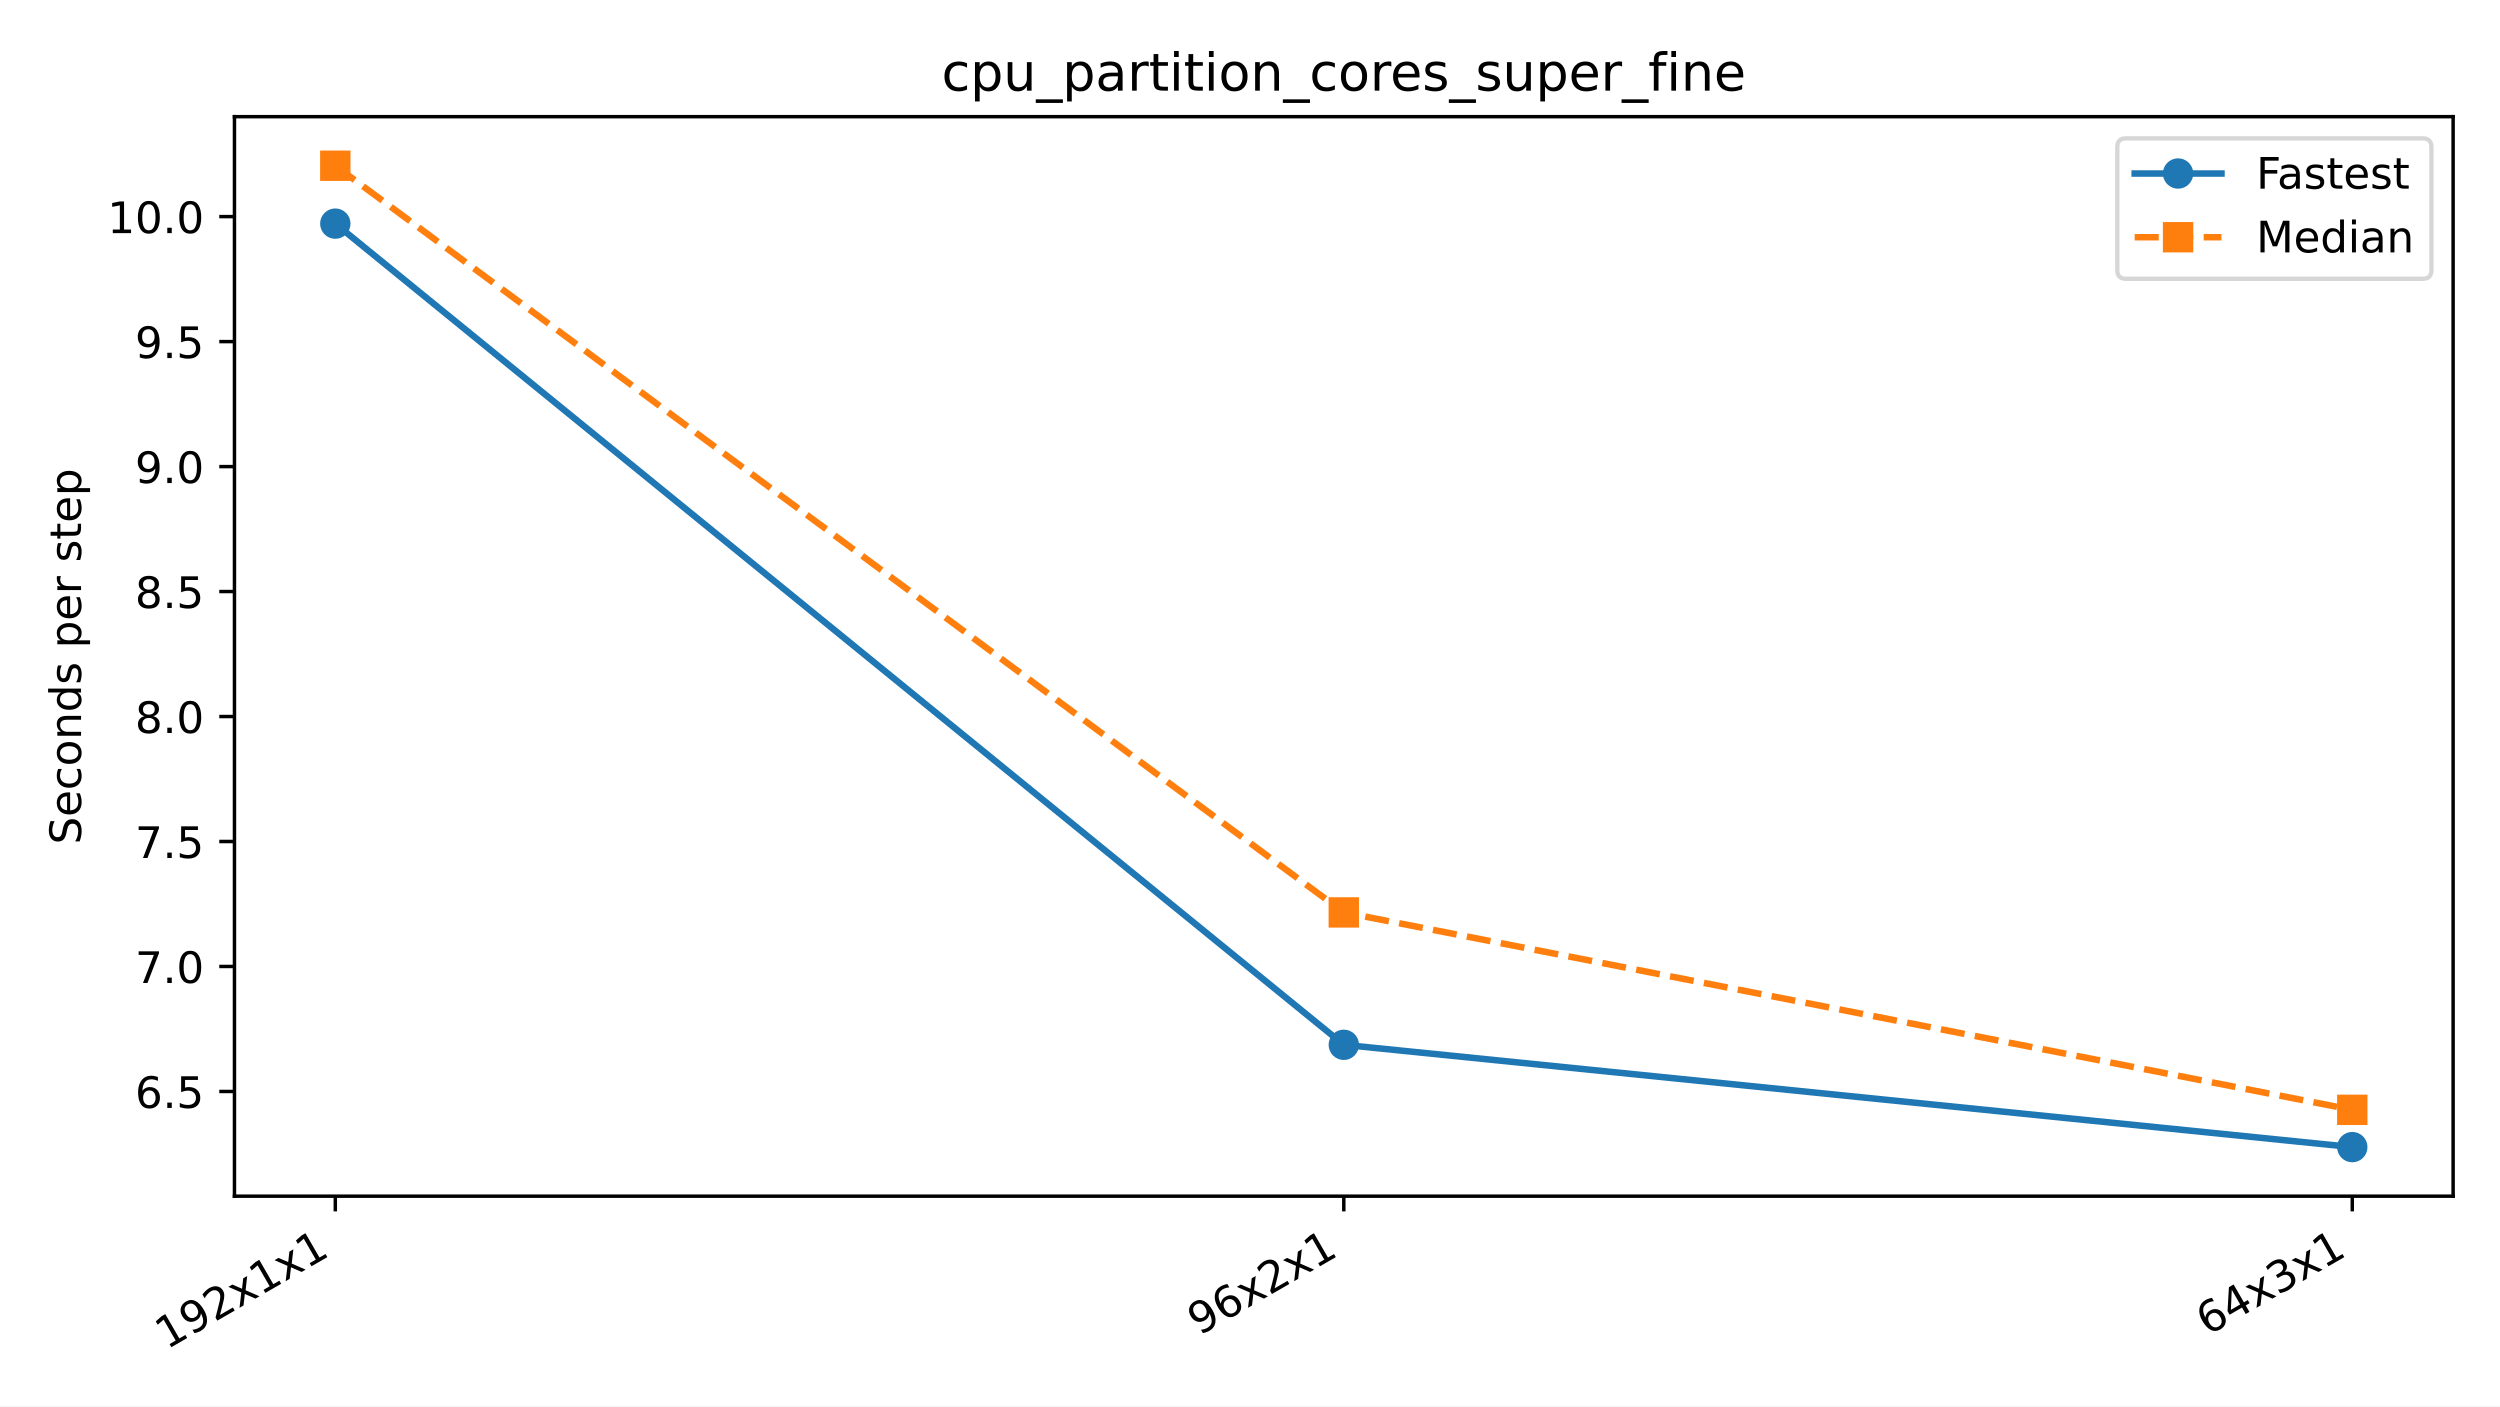
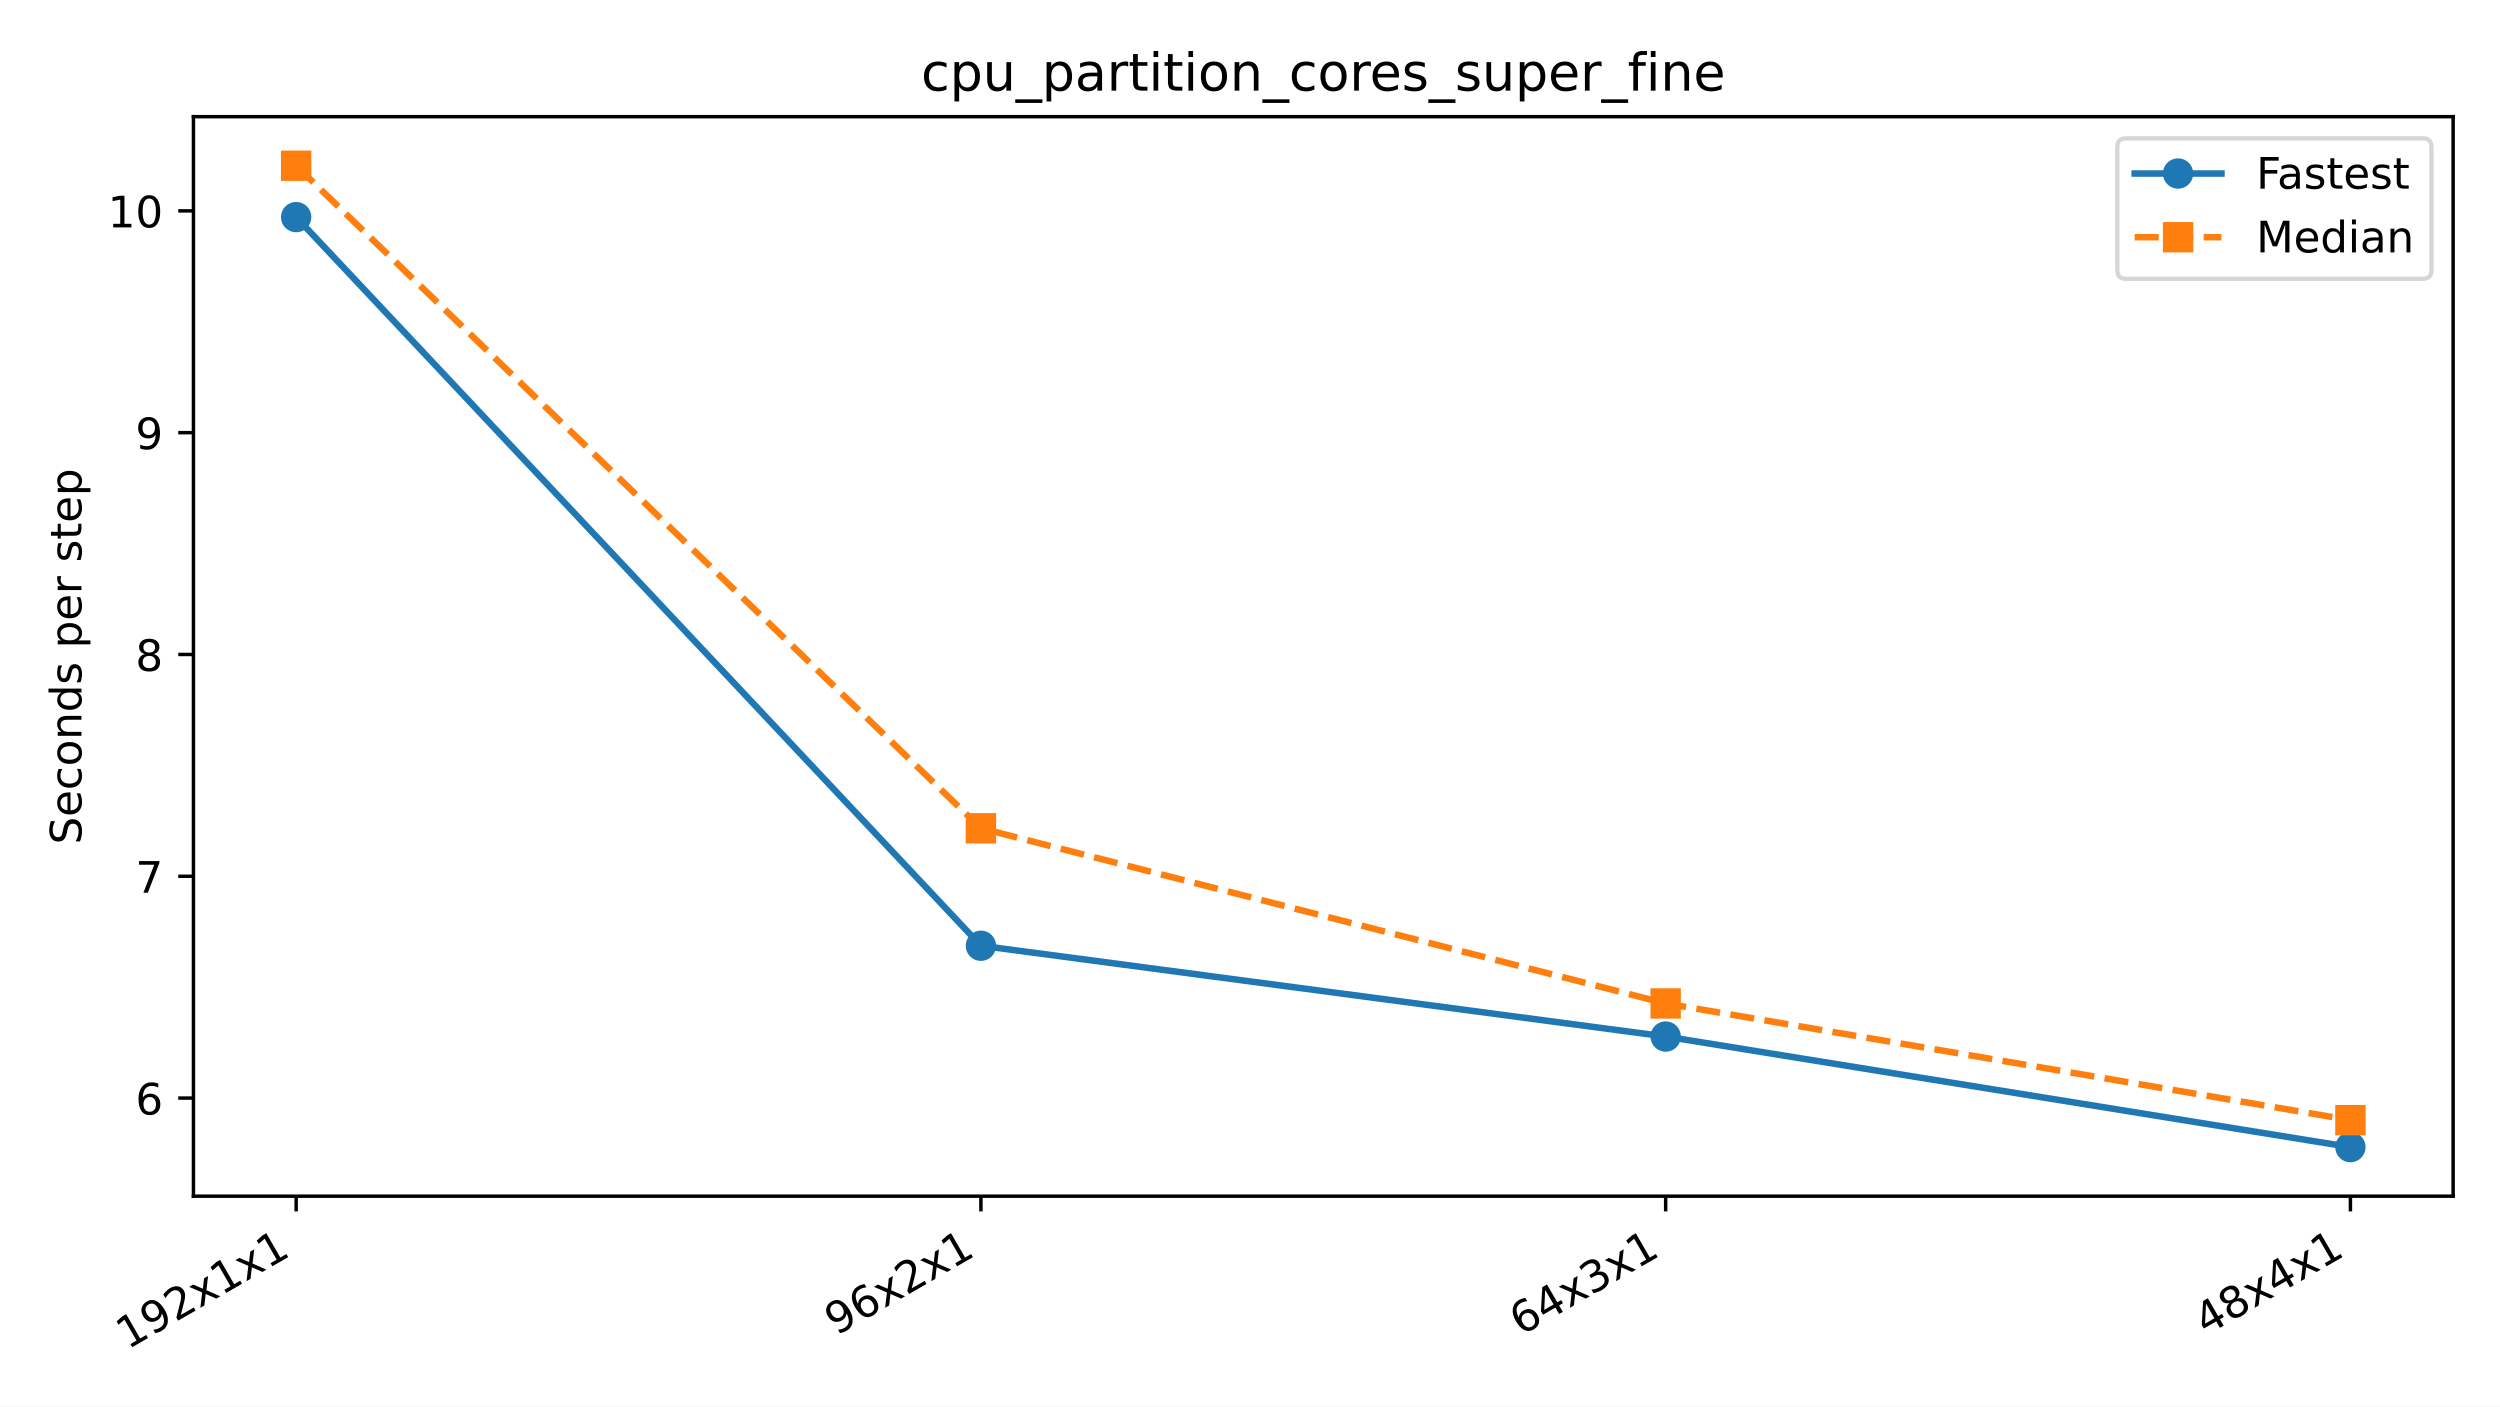
<svg xmlns="http://www.w3.org/2000/svg" xmlns:xlink="http://www.w3.org/1999/xlink" width="576pt" height="324pt" viewBox="0 0 576 324" version="1.1">
  <defs>
    <style type="text/css">*{stroke-linejoin: round; stroke-linecap: butt}</style>
  </defs>
  <g id="figure_1">
    <g id="patch_1">
      <path d="M 0 324 L 576 324 L 576 0 L 0 0 z " style="fill: #ffffff" />
    </g>
    <g id="axes_1">
      <g id="patch_2">
-         <path d="M 54.02 275.6 L 565.2 275.6 L 565.2 26.88 L 54.02 26.88 z " style="fill: #ffffff" />
+         <path d="M 44.57 275.6 L 565.2 275.6 L 565.2 26.88 L 44.57 26.88 z " style="fill: #ffffff" />
      </g>
      <g id="matplotlib.axis_1">
        <g id="xtick_1">
          <g id="line2d_1">
            <defs>
              <path id="m915a4b6a7f" d="M 0 0 L 0 3.5 " style="stroke: #000000; stroke-width: 0.8" />
            </defs>
            <g>
-               <use xlink:href="#m915a4b6a7f" x="77.255" y="275.6" style="stroke: #000000; stroke-width: 0.8" />
+               <use xlink:href="#m915a4b6a7f" x="68.235" y="275.6" style="stroke: #000000; stroke-width: 0.8" />
            </g>
          </g>
          <g id="text_1">
-             <text style="font-size: 10px; font-family: 'DejaVu Sans', 'Bitstream Vera Sans', 'Computer Modern Sans Serif', 'Lucida Grande', 'Verdana', 'Geneva', 'Lucid', 'Arial', 'Helvetica', 'Avant Garde', sans-serif" transform="translate(38.4136 311.0059) rotate(-30)">192x1x1</text>
+             <text style="font-size: 10px; font-family: 'DejaVu Sans', 'Bitstream Vera Sans', 'Computer Modern Sans Serif', 'Lucida Grande', 'Verdana', 'Geneva', 'Lucid', 'Arial', 'Helvetica', 'Avant Garde', sans-serif" transform="translate(29.39315 311.0059) rotate(-30)">192x1x1</text>
          </g>
        </g>
        <g id="xtick_2">
          <g id="line2d_2">
            <g>
-               <use xlink:href="#m915a4b6a7f" x="309.61" y="275.6" style="stroke: #000000; stroke-width: 0.8" />
+               <use xlink:href="#m915a4b6a7f" x="226.002" y="275.6" style="stroke: #000000; stroke-width: 0.8" />
            </g>
          </g>
          <g id="text_2">
-             <text style="font-size: 10px; font-family: 'DejaVu Sans', 'Bitstream Vera Sans', 'Computer Modern Sans Serif', 'Lucida Grande', 'Verdana', 'Geneva', 'Lucid', 'Arial', 'Helvetica', 'Avant Garde', sans-serif" transform="translate(276.2782 307.8247) rotate(-30)">96x2x1</text>
+             <text style="font-size: 10px; font-family: 'DejaVu Sans', 'Bitstream Vera Sans', 'Computer Modern Sans Serif', 'Lucida Grande', 'Verdana', 'Geneva', 'Lucid', 'Arial', 'Helvetica', 'Avant Garde', sans-serif" transform="translate(192.6699 307.8247) rotate(-30)">96x2x1</text>
          </g>
        </g>
        <g id="xtick_3">
          <g id="line2d_3">
            <g>
-               <use xlink:href="#m915a4b6a7f" x="541.965" y="275.6" style="stroke: #000000; stroke-width: 0.8" />
+               <use xlink:href="#m915a4b6a7f" x="383.768" y="275.6" style="stroke: #000000; stroke-width: 0.8" />
            </g>
          </g>
          <g id="text_3">
-             <text style="font-size: 10px; font-family: 'DejaVu Sans', 'Bitstream Vera Sans', 'Computer Modern Sans Serif', 'Lucida Grande', 'Verdana', 'Geneva', 'Lucid', 'Arial', 'Helvetica', 'Avant Garde', sans-serif" transform="translate(508.6328 307.8247) rotate(-30)">64x3x1</text>
+             <text style="font-size: 10px; font-family: 'DejaVu Sans', 'Bitstream Vera Sans', 'Computer Modern Sans Serif', 'Lucida Grande', 'Verdana', 'Geneva', 'Lucid', 'Arial', 'Helvetica', 'Avant Garde', sans-serif" transform="translate(350.4366 307.8247) rotate(-30)">64x3x1</text>
+           </g>
+         </g>
+         <g id="xtick_4">
+           <g id="line2d_4">
+             <g>
+               <use xlink:href="#m915a4b6a7f" x="541.535" y="275.6" style="stroke: #000000; stroke-width: 0.8" />
+             </g>
+           </g>
+           <g id="text_4">
+             <text style="font-size: 10px; font-family: 'DejaVu Sans', 'Bitstream Vera Sans', 'Computer Modern Sans Serif', 'Lucida Grande', 'Verdana', 'Geneva', 'Lucid', 'Arial', 'Helvetica', 'Avant Garde', sans-serif" transform="translate(508.2032 307.8247) rotate(-30)">48x4x1</text>
          </g>
        </g>
      </g>
      <g id="matplotlib.axis_2">
        <g id="ytick_1">
-           <g id="line2d_4">
+           <g id="line2d_5">
            <defs>
              <path id="mc665064905" d="M 0 0 L -3.5 0 " style="stroke: #000000; stroke-width: 0.8" />
            </defs>
            <g>
-               <use xlink:href="#mc665064905" x="54.02" y="251.471" style="stroke: #000000; stroke-width: 0.8" />
+               <use xlink:href="#mc665064905" x="44.57" y="252.987" style="stroke: #000000; stroke-width: 0.8" />
            </g>
          </g>
-           <g id="text_4">
-             <text style="font-size: 10px; font-family: 'DejaVu Sans', 'Bitstream Vera Sans', 'Computer Modern Sans Serif', 'Lucida Grande', 'Verdana', 'Geneva', 'Lucid', 'Arial', 'Helvetica', 'Avant Garde', sans-serif; text-anchor: end" x="47.02" y="255.27" transform="rotate(-0 47.02 255.2702)">6.5</text>
+           <g id="text_5">
+             <text style="font-size: 10px; font-family: 'DejaVu Sans', 'Bitstream Vera Sans', 'Computer Modern Sans Serif', 'Lucida Grande', 'Verdana', 'Geneva', 'Lucid', 'Arial', 'Helvetica', 'Avant Garde', sans-serif; text-anchor: end" x="37.57" y="256.787" transform="rotate(-0 37.57 256.7867)">6</text>
          </g>
        </g>
        <g id="ytick_2">
-           <g id="line2d_5">
+           <g id="line2d_6">
            <g>
-               <use xlink:href="#mc665064905" x="54.02" y="222.677" style="stroke: #000000; stroke-width: 0.8" />
+               <use xlink:href="#mc665064905" x="44.57" y="201.888" style="stroke: #000000; stroke-width: 0.8" />
            </g>
          </g>
-           <g id="text_5">
-             <text style="font-size: 10px; font-family: 'DejaVu Sans', 'Bitstream Vera Sans', 'Computer Modern Sans Serif', 'Lucida Grande', 'Verdana', 'Geneva', 'Lucid', 'Arial', 'Helvetica', 'Avant Garde', sans-serif; text-anchor: end" x="47.02" y="226.476" transform="rotate(-0 47.02 226.4757)">7.0</text>
+           <g id="text_6">
+             <text style="font-size: 10px; font-family: 'DejaVu Sans', 'Bitstream Vera Sans', 'Computer Modern Sans Serif', 'Lucida Grande', 'Verdana', 'Geneva', 'Lucid', 'Arial', 'Helvetica', 'Avant Garde', sans-serif; text-anchor: end" x="37.57" y="205.687" transform="rotate(-0 37.57 205.687)">7</text>
          </g>
        </g>
        <g id="ytick_3">
-           <g id="line2d_6">
+           <g id="line2d_7">
            <g>
-               <use xlink:href="#mc665064905" x="54.02" y="193.882" style="stroke: #000000; stroke-width: 0.8" />
+               <use xlink:href="#mc665064905" x="44.57" y="150.788" style="stroke: #000000; stroke-width: 0.8" />
            </g>
          </g>
-           <g id="text_6">
-             <text style="font-size: 10px; font-family: 'DejaVu Sans', 'Bitstream Vera Sans', 'Computer Modern Sans Serif', 'Lucida Grande', 'Verdana', 'Geneva', 'Lucid', 'Arial', 'Helvetica', 'Avant Garde', sans-serif; text-anchor: end" x="47.02" y="197.681" transform="rotate(-0 47.02 197.6813)">7.5</text>
+           <g id="text_7">
+             <text style="font-size: 10px; font-family: 'DejaVu Sans', 'Bitstream Vera Sans', 'Computer Modern Sans Serif', 'Lucida Grande', 'Verdana', 'Geneva', 'Lucid', 'Arial', 'Helvetica', 'Avant Garde', sans-serif; text-anchor: end" x="37.57" y="154.587" transform="rotate(-0 37.57 154.5873)">8</text>
          </g>
        </g>
        <g id="ytick_4">
-           <g id="line2d_7">
+           <g id="line2d_8">
            <g>
-               <use xlink:href="#mc665064905" x="54.02" y="165.088" style="stroke: #000000; stroke-width: 0.8" />
+               <use xlink:href="#mc665064905" x="44.57" y="99.688" style="stroke: #000000; stroke-width: 0.8" />
            </g>
          </g>
-           <g id="text_7">
-             <text style="font-size: 10px; font-family: 'DejaVu Sans', 'Bitstream Vera Sans', 'Computer Modern Sans Serif', 'Lucida Grande', 'Verdana', 'Geneva', 'Lucid', 'Arial', 'Helvetica', 'Avant Garde', sans-serif; text-anchor: end" x="47.02" y="168.887" transform="rotate(-0 47.02 168.8868)">8.0</text>
+           <g id="text_8">
+             <text style="font-size: 10px; font-family: 'DejaVu Sans', 'Bitstream Vera Sans', 'Computer Modern Sans Serif', 'Lucida Grande', 'Verdana', 'Geneva', 'Lucid', 'Arial', 'Helvetica', 'Avant Garde', sans-serif; text-anchor: end" x="37.57" y="103.488" transform="rotate(-0 37.57 103.4875)">9</text>
          </g>
        </g>
        <g id="ytick_5">
-           <g id="line2d_8">
-             <g>
-               <use xlink:href="#mc665064905" x="54.02" y="136.293" style="stroke: #000000; stroke-width: 0.8" />
-             </g>
-           </g>
-           <g id="text_8">
-             <text style="font-size: 10px; font-family: 'DejaVu Sans', 'Bitstream Vera Sans', 'Computer Modern Sans Serif', 'Lucida Grande', 'Verdana', 'Geneva', 'Lucid', 'Arial', 'Helvetica', 'Avant Garde', sans-serif; text-anchor: end" x="47.02" y="140.092" transform="rotate(-0 47.02 140.0923)">8.5</text>
-           </g>
-         </g>
-         <g id="ytick_6">
          <g id="line2d_9">
            <g>
-               <use xlink:href="#mc665064905" x="54.02" y="107.499" style="stroke: #000000; stroke-width: 0.8" />
+               <use xlink:href="#mc665064905" x="44.57" y="48.589" style="stroke: #000000; stroke-width: 0.8" />
            </g>
          </g>
          <g id="text_9">
-             <text style="font-size: 10px; font-family: 'DejaVu Sans', 'Bitstream Vera Sans', 'Computer Modern Sans Serif', 'Lucida Grande', 'Verdana', 'Geneva', 'Lucid', 'Arial', 'Helvetica', 'Avant Garde', sans-serif; text-anchor: end" x="47.02" y="111.298" transform="rotate(-0 47.02 111.2978)">9.0</text>
+             <text style="font-size: 10px; font-family: 'DejaVu Sans', 'Bitstream Vera Sans', 'Computer Modern Sans Serif', 'Lucida Grande', 'Verdana', 'Geneva', 'Lucid', 'Arial', 'Helvetica', 'Avant Garde', sans-serif; text-anchor: end" x="37.57" y="52.388" transform="rotate(-0 37.57 52.38781)">10</text>
          </g>
        </g>
-         <g id="ytick_7">
-           <g id="line2d_10">
-             <g>
-               <use xlink:href="#mc665064905" x="54.02" y="78.704" style="stroke: #000000; stroke-width: 0.8" />
-             </g>
-           </g>
-           <g id="text_10">
-             <text style="font-size: 10px; font-family: 'DejaVu Sans', 'Bitstream Vera Sans', 'Computer Modern Sans Serif', 'Lucida Grande', 'Verdana', 'Geneva', 'Lucid', 'Arial', 'Helvetica', 'Avant Garde', sans-serif; text-anchor: end" x="47.02" y="82.503" transform="rotate(-0 47.02 82.50338)">9.5</text>
-           </g>
-         </g>
-         <g id="ytick_8">
-           <g id="line2d_11">
-             <g>
-               <use xlink:href="#mc665064905" x="54.02" y="49.91" style="stroke: #000000; stroke-width: 0.8" />
-             </g>
-           </g>
-           <g id="text_11">
-             <text style="font-size: 10px; font-family: 'DejaVu Sans', 'Bitstream Vera Sans', 'Computer Modern Sans Serif', 'Lucida Grande', 'Verdana', 'Geneva', 'Lucid', 'Arial', 'Helvetica', 'Avant Garde', sans-serif; text-anchor: end" x="47.02" y="53.709" transform="rotate(-0 47.02 53.70891)">10.0</text>
-           </g>
-         </g>
-         <g id="text_12">
-           <text style="font-size: 10px; font-family: 'DejaVu Sans', 'Bitstream Vera Sans', 'Computer Modern Sans Serif', 'Lucida Grande', 'Verdana', 'Geneva', 'Lucid', 'Arial', 'Helvetica', 'Avant Garde', sans-serif; text-anchor: middle" x="18.675" y="151.24" transform="rotate(-90 18.67469 151.2402)">Seconds per step</text>
+         <g id="text_10">
+           <text style="font-size: 10px; font-family: 'DejaVu Sans', 'Bitstream Vera Sans', 'Computer Modern Sans Serif', 'Lucida Grande', 'Verdana', 'Geneva', 'Lucid', 'Arial', 'Helvetica', 'Avant Garde', sans-serif; text-anchor: middle" x="18.765" y="151.24" transform="rotate(-90 18.76531 151.2402)">Seconds per step</text>
        </g>
      </g>
-       <g id="line2d_12">
-         <path d="M 77.255 51.524 L 309.61 240.722 L 541.965 264.295 " clip-path="url(#p31c63454ce)" style="fill: none; stroke: #1f77b4; stroke-width: 1.5; stroke-linecap: square" />
+       <g id="line2d_10">
+         <path d="M 68.235 50.021 L 226.002 217.9 L 383.768 238.817 L 541.535 264.295 " clip-path="url(#p921521c701)" style="fill: none; stroke: #1f77b4; stroke-width: 1.5; stroke-linecap: square" />
        <defs>
          <path id="mfb15104b4f" d="M 0 3 C 0.796 3 1.559 2.684 2.121 2.121 C 2.684 1.559 3 0.796 3 0 C 3 -0.796 2.684 -1.559 2.121 -2.121 C 1.559 -2.684 0.796 -3 0 -3 C -0.796 -3 -1.559 -2.684 -2.121 -2.121 C -2.684 -1.559 -3 -0.796 -3 0 C -3 0.796 -2.684 1.559 -2.121 2.121 C -1.559 2.684 -0.796 3 0 3 z " style="stroke: #1f77b4" />
        </defs>
-         <g clip-path="url(#p31c63454ce)">
-           <use xlink:href="#mfb15104b4f" x="77.255" y="51.524" style="fill: #1f77b4; stroke: #1f77b4" />
-           <use xlink:href="#mfb15104b4f" x="309.61" y="240.722" style="fill: #1f77b4; stroke: #1f77b4" />
-           <use xlink:href="#mfb15104b4f" x="541.965" y="264.295" style="fill: #1f77b4; stroke: #1f77b4" />
+         <g clip-path="url(#p921521c701)">
+           <use xlink:href="#mfb15104b4f" x="68.235" y="50.021" style="fill: #1f77b4; stroke: #1f77b4" />
+           <use xlink:href="#mfb15104b4f" x="226.002" y="217.9" style="fill: #1f77b4; stroke: #1f77b4" />
+           <use xlink:href="#mfb15104b4f" x="383.768" y="238.817" style="fill: #1f77b4; stroke: #1f77b4" />
+           <use xlink:href="#mfb15104b4f" x="541.535" y="264.295" style="fill: #1f77b4; stroke: #1f77b4" />
        </g>
      </g>
-       <g id="line2d_13">
-         <path d="M 77.255 38.185 L 309.61 210.223 L 541.965 255.706 " clip-path="url(#p31c63454ce)" style="fill: none; stroke-dasharray: 5.55,2.4; stroke-dashoffset: 0; stroke: #ff7f0e; stroke-width: 1.5" />
+       <g id="line2d_11">
+         <path d="M 68.235 38.185 L 226.002 190.838 L 383.768 231.196 L 541.535 258.085 " clip-path="url(#p921521c701)" style="fill: none; stroke-dasharray: 5.55,2.4; stroke-dashoffset: 0; stroke: #ff7f0e; stroke-width: 1.5" />
        <defs>
          <path id="m5a906554f0" d="M -3 3 L 3 3 L 3 -3 L -3 -3 z " style="stroke: #ff7f0e; stroke-linejoin: miter" />
        </defs>
-         <g clip-path="url(#p31c63454ce)">
-           <use xlink:href="#m5a906554f0" x="77.255" y="38.185" style="fill: #ff7f0e; stroke: #ff7f0e; stroke-linejoin: miter" />
-           <use xlink:href="#m5a906554f0" x="309.61" y="210.223" style="fill: #ff7f0e; stroke: #ff7f0e; stroke-linejoin: miter" />
-           <use xlink:href="#m5a906554f0" x="541.965" y="255.706" style="fill: #ff7f0e; stroke: #ff7f0e; stroke-linejoin: miter" />
+         <g clip-path="url(#p921521c701)">
+           <use xlink:href="#m5a906554f0" x="68.235" y="38.185" style="fill: #ff7f0e; stroke: #ff7f0e; stroke-linejoin: miter" />
+           <use xlink:href="#m5a906554f0" x="226.002" y="190.838" style="fill: #ff7f0e; stroke: #ff7f0e; stroke-linejoin: miter" />
+           <use xlink:href="#m5a906554f0" x="383.768" y="231.196" style="fill: #ff7f0e; stroke: #ff7f0e; stroke-linejoin: miter" />
+           <use xlink:href="#m5a906554f0" x="541.535" y="258.085" style="fill: #ff7f0e; stroke: #ff7f0e; stroke-linejoin: miter" />
        </g>
      </g>
      <g id="patch_3">
-         <path d="M 54.02 275.6 L 54.02 26.88 " style="fill: none; stroke: #000000; stroke-width: 0.8; stroke-linejoin: miter; stroke-linecap: square" />
+         <path d="M 44.57 275.6 L 44.57 26.88 " style="fill: none; stroke: #000000; stroke-width: 0.8; stroke-linejoin: miter; stroke-linecap: square" />
      </g>
      <g id="patch_4">
        <path d="M 565.2 275.6 L 565.2 26.88 " style="fill: none; stroke: #000000; stroke-width: 0.8; stroke-linejoin: miter; stroke-linecap: square" />
      </g>
      <g id="patch_5">
-         <path d="M 54.02 275.6 L 565.2 275.6 " style="fill: none; stroke: #000000; stroke-width: 0.8; stroke-linejoin: miter; stroke-linecap: square" />
+         <path d="M 44.57 275.6 L 565.2 275.6 " style="fill: none; stroke: #000000; stroke-width: 0.8; stroke-linejoin: miter; stroke-linecap: square" />
      </g>
      <g id="patch_6">
-         <path d="M 54.02 26.88 L 565.2 26.88 " style="fill: none; stroke: #000000; stroke-width: 0.8; stroke-linejoin: miter; stroke-linecap: square" />
+         <path d="M 44.57 26.88 L 565.2 26.88 " style="fill: none; stroke: #000000; stroke-width: 0.8; stroke-linejoin: miter; stroke-linecap: square" />
      </g>
-       <g id="text_13">
-         <text style="font-size: 12px; font-family: 'DejaVu Sans', 'Bitstream Vera Sans', 'Computer Modern Sans Serif', 'Lucida Grande', 'Verdana', 'Geneva', 'Lucid', 'Arial', 'Helvetica', 'Avant Garde', sans-serif; text-anchor: middle" x="309.61" y="20.88" transform="rotate(-0 309.61 20.88)">cpu_partition_cores_super_fine</text>
+       <g id="text_11">
+         <text style="font-size: 12px; font-family: 'DejaVu Sans', 'Bitstream Vera Sans', 'Computer Modern Sans Serif', 'Lucida Grande', 'Verdana', 'Geneva', 'Lucid', 'Arial', 'Helvetica', 'Avant Garde', sans-serif; text-anchor: middle" x="304.885" y="20.88" transform="rotate(-0 304.885 20.88)">cpu_partition_cores_super_fine</text>
      </g>
      <g id="legend_1">
        <g id="patch_7">
          <path d="M 489.827 64.236 L 558.2 64.236 Q 560.2 64.236 560.2 62.236 L 560.2 33.88 Q 560.2 31.88 558.2 31.88 L 489.827 31.88 Q 487.827 31.88 487.827 33.88 L 487.827 62.236 Q 487.827 64.236 489.827 64.236 z " style="fill: #ffffff; opacity: 0.8; stroke: #cccccc; stroke-linejoin: miter" />
        </g>
-         <g id="line2d_14">
+         <g id="line2d_12">
          <path d="M 491.827 39.978 L 501.827 39.978 L 511.827 39.978 " style="fill: none; stroke: #1f77b4; stroke-width: 1.5; stroke-linecap: square" />
          <g>
            <use xlink:href="#mfb15104b4f" x="501.827" y="39.978" style="fill: #1f77b4; stroke: #1f77b4" />
          </g>
        </g>
-         <g id="text_14">
+         <g id="text_12">
          <text style="font-size: 10px; font-family: 'DejaVu Sans', 'Bitstream Vera Sans', 'Computer Modern Sans Serif', 'Lucida Grande', 'Verdana', 'Geneva', 'Lucid', 'Arial', 'Helvetica', 'Avant Garde', sans-serif; text-anchor: start" x="519.827" y="43.478" transform="rotate(-0 519.8266 43.47844)">Fastest</text>
        </g>
-         <g id="line2d_15">
+         <g id="line2d_13">
          <path d="M 491.827 54.657 L 501.827 54.657 L 511.827 54.657 " style="fill: none; stroke-dasharray: 5.55,2.4; stroke-dashoffset: 0; stroke: #ff7f0e; stroke-width: 1.5" />
          <g>
            <use xlink:href="#m5a906554f0" x="501.827" y="54.657" style="fill: #ff7f0e; stroke: #ff7f0e; stroke-linejoin: miter" />
          </g>
        </g>
-         <g id="text_15">
+         <g id="text_13">
          <text style="font-size: 10px; font-family: 'DejaVu Sans', 'Bitstream Vera Sans', 'Computer Modern Sans Serif', 'Lucida Grande', 'Verdana', 'Geneva', 'Lucid', 'Arial', 'Helvetica', 'Avant Garde', sans-serif; text-anchor: start" x="519.827" y="58.157" transform="rotate(-0 519.8266 58.15656)">Median</text>
        </g>
      </g>
    </g>
  </g>
  <defs>
-     <clipPath id="p31c63454ce">
-       <rect x="54.02" y="26.88" width="511.18" height="248.72" />
+     <clipPath id="p921521c701">
+       <rect x="44.57" y="26.88" width="520.63" height="248.72" />
    </clipPath>
  </defs>
</svg>
